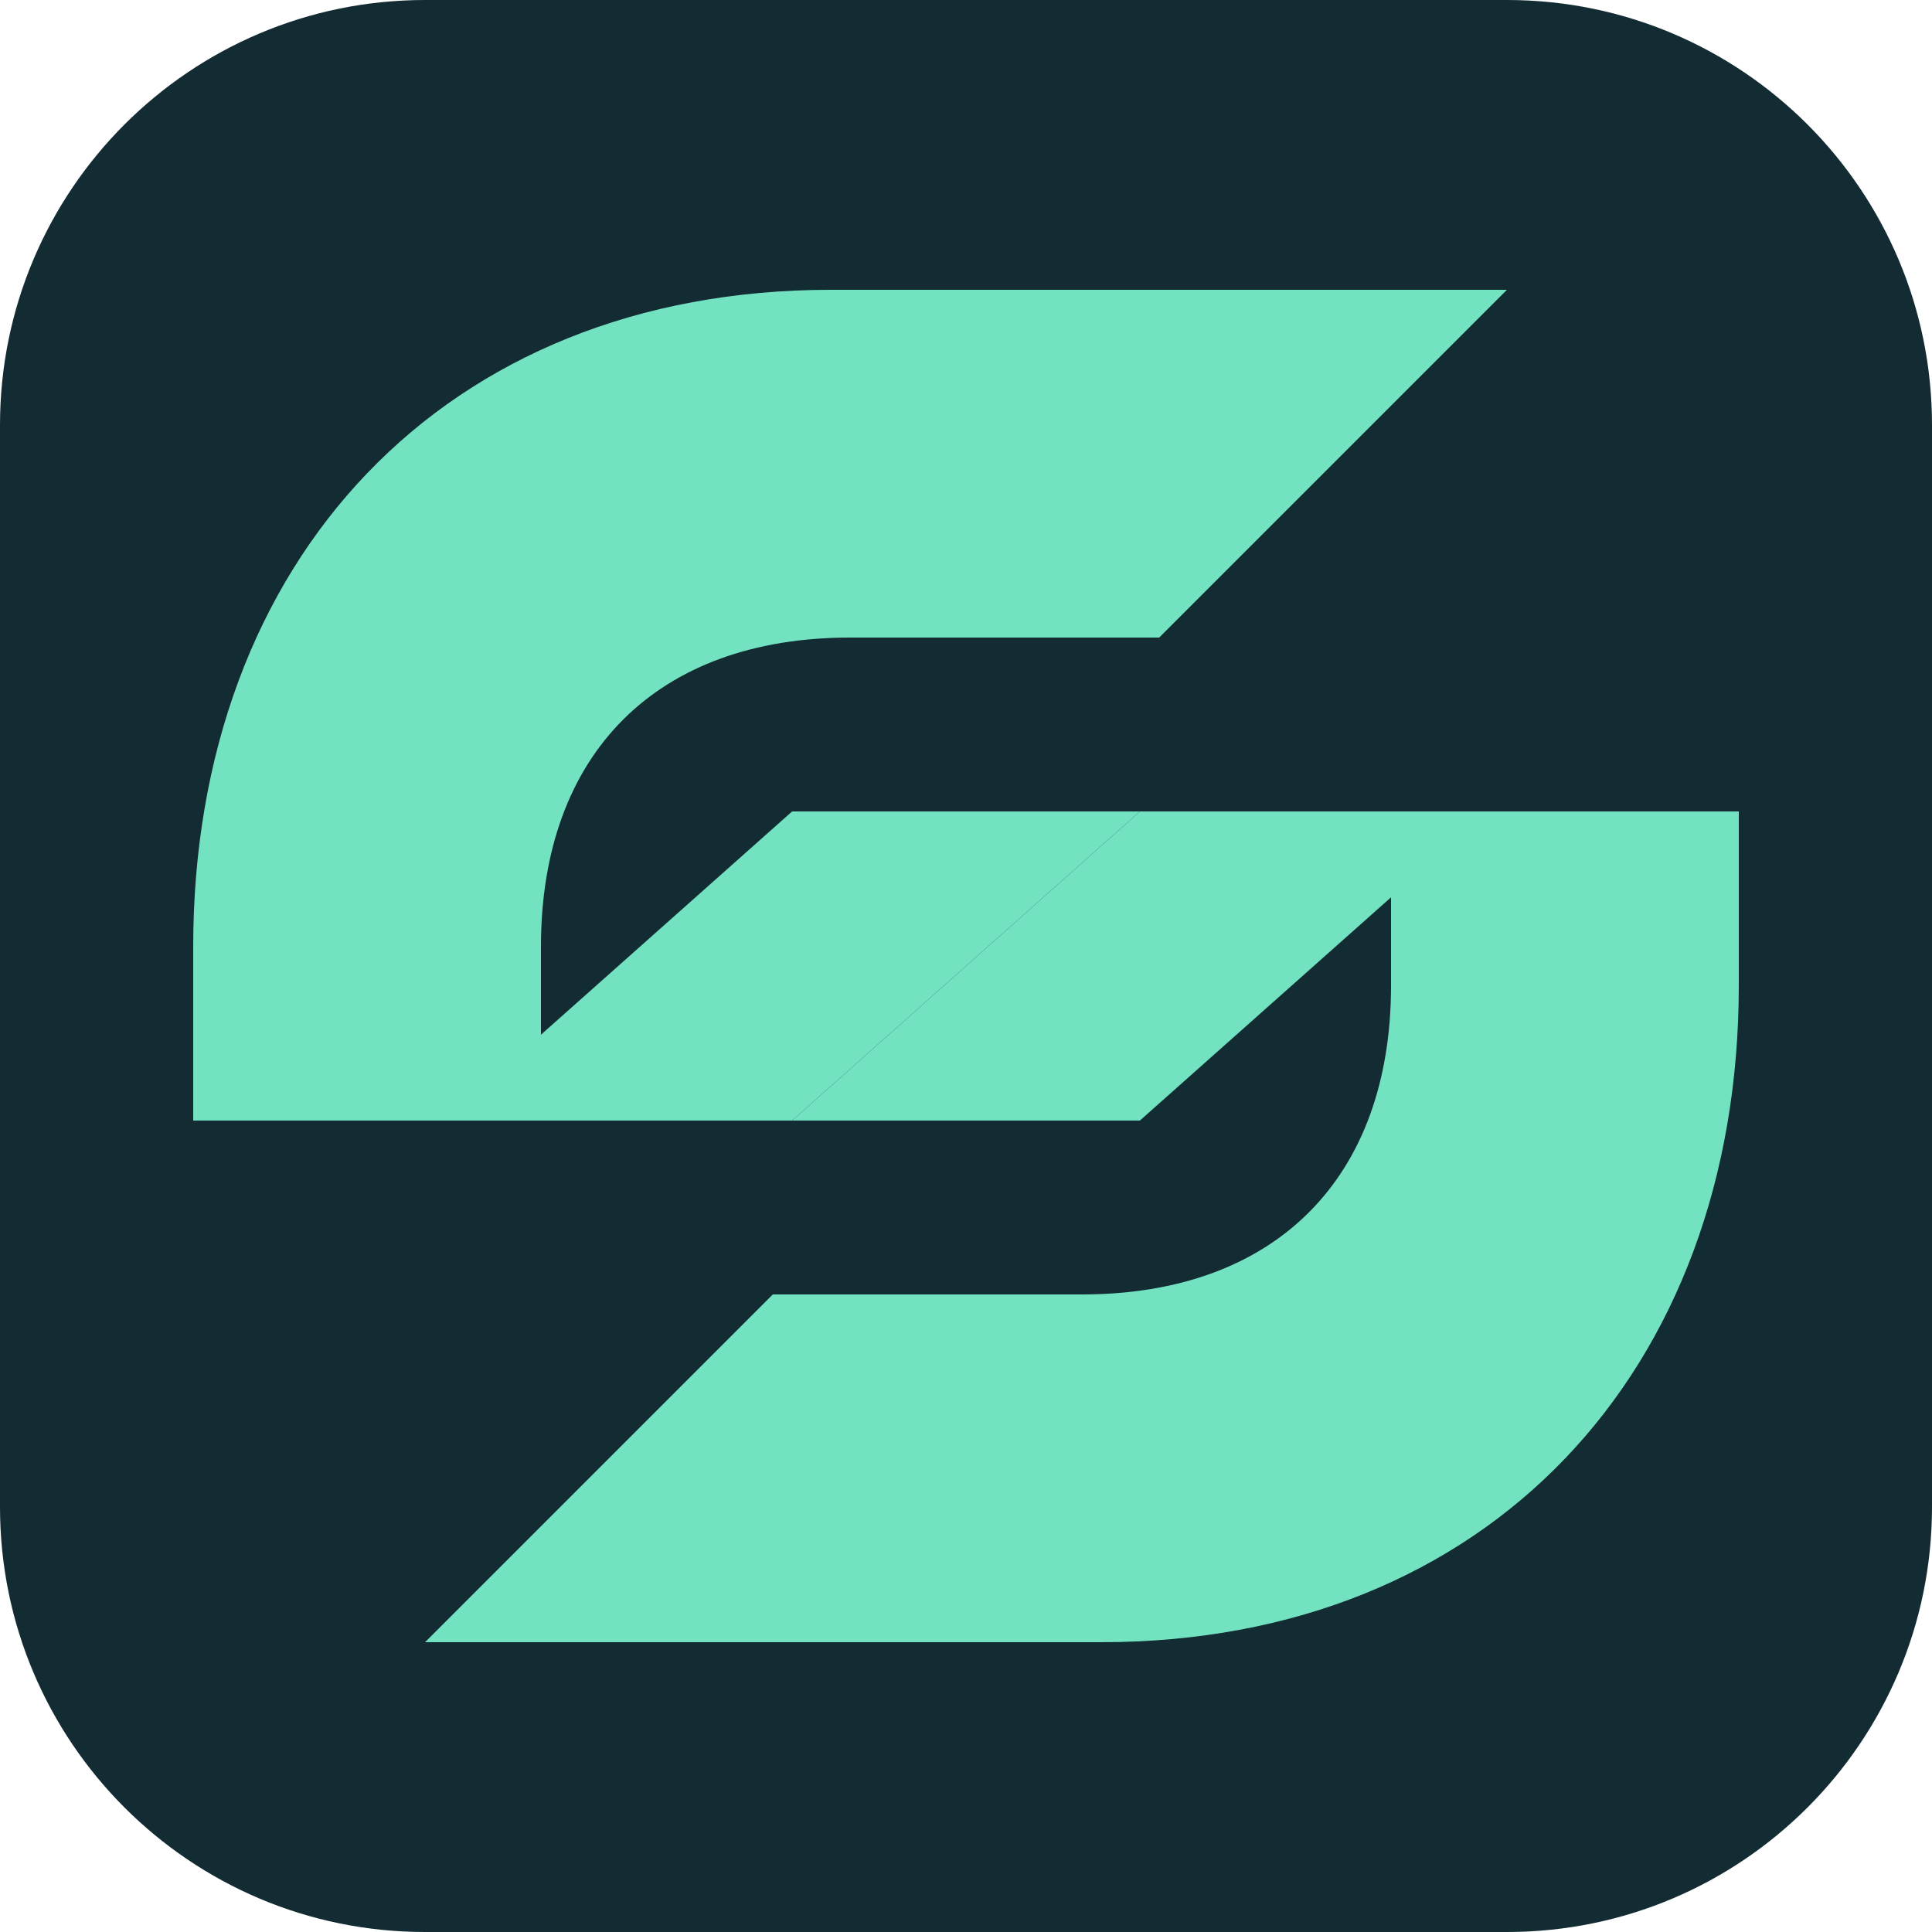
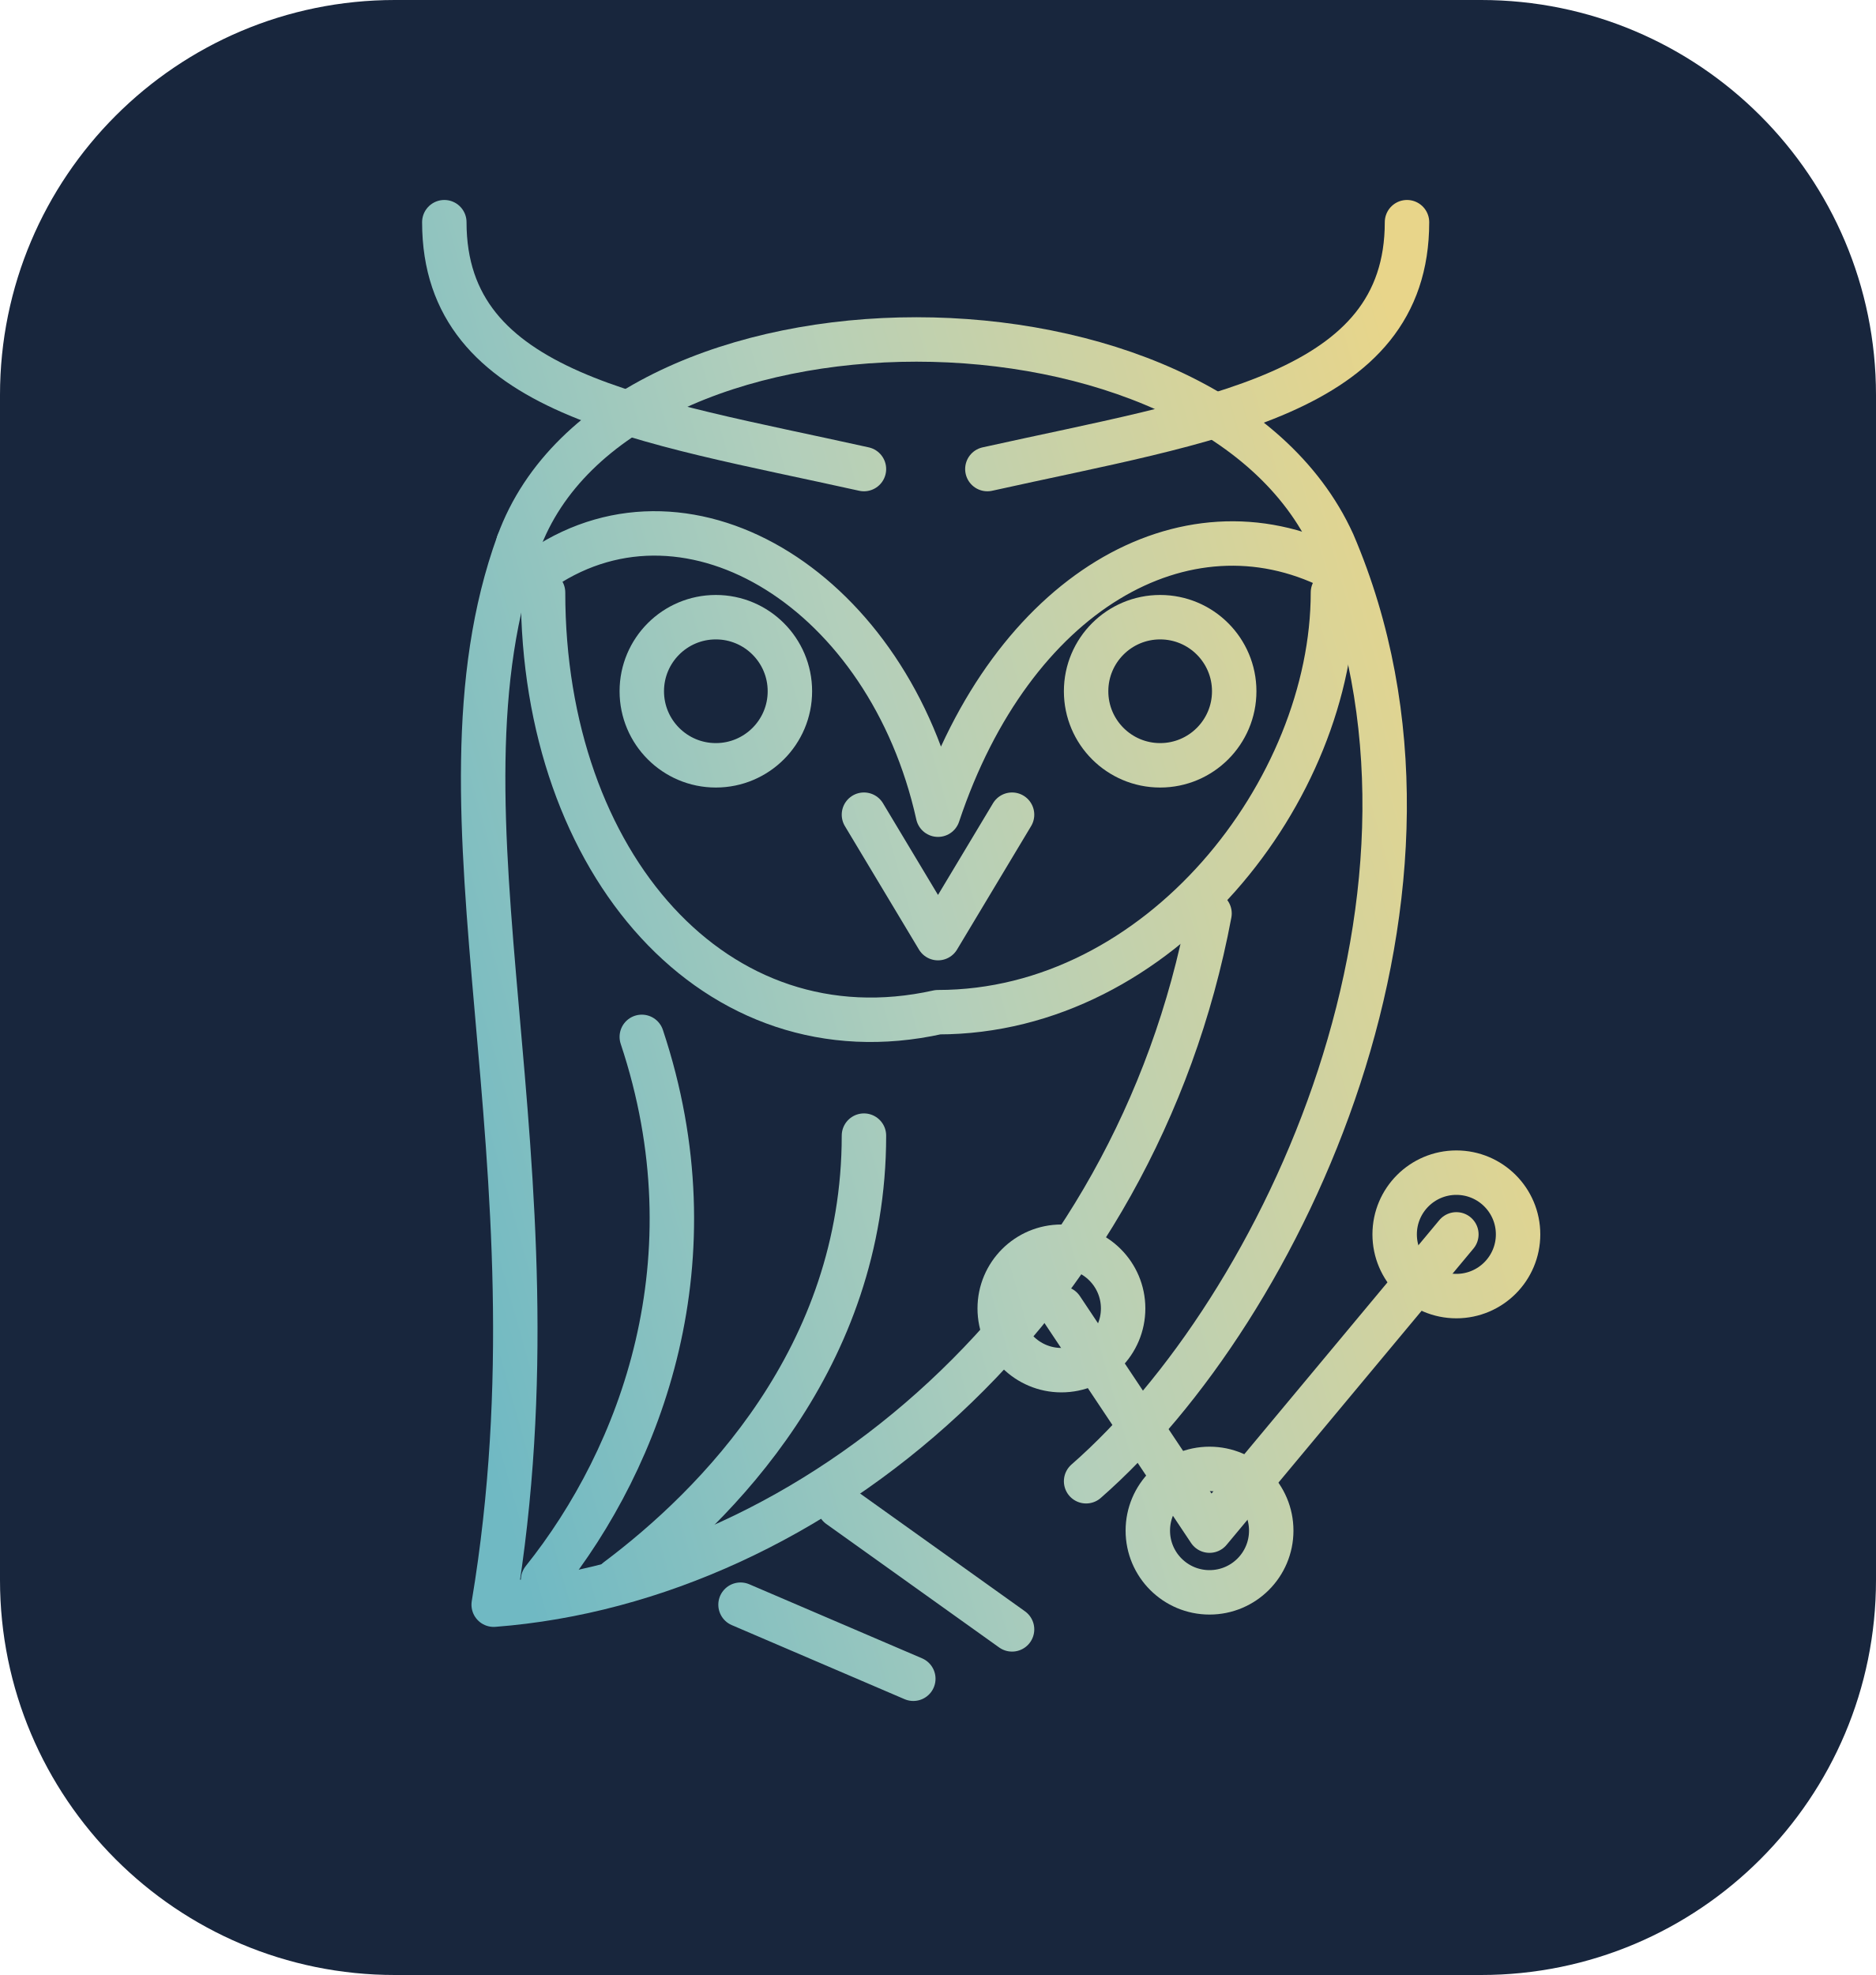
- <svg xmlns="http://www.w3.org/2000/svg" viewBox="0 0 100 100">
-   <rect width="100" height="100" rx="22" fill="#132B32" />
-   <g fill="#73E2C1">
-     <path d="M78 15H43C23 15 10 29 10 49V58H28V49C28 39 34 33 44 33H60L78 15Z" />
-     <path d="M22 85H57C77 85 90 71 90 51V42H72V51C72 61 66 67 56 67H40L22 85Z" />
-     <path d="m41 42 18 0-18 16H23Z" />
-     <path d="m59 58-18 0 18-16h18Z" />
+ <svg xmlns="http://www.w3.org/2000/svg" viewBox="0 0 76 80">
+   <defs>
+     <linearGradient id="owl" x1="9" y1="38" x2="55" y2="25" gradientUnits="userSpaceOnUse">
+       <stop stop-color="#70b9c3" />
+       <stop offset=".48" stop-color="#b3cfbb" />
+       <stop offset="1" stop-color="#e8d58a" />
+     </linearGradient>
+   </defs>
+   <rect width="76" height="80" rx="16" fill="#18263d" />
+   <g transform="translate(6 4)">
+     <g fill="none" stroke="url(#owl)" stroke-width="1.8" stroke-linecap="round" stroke-linejoin="round">
+       <path d="M12 5C12 12 20 13 29 15M51 5C51 12 43 13 34 15" />
+       <path d="M15 18C19 7 43 7 48 18C54 32 46 49 38 56" />
+       <path d="M15 18C11 29 17 43 14 61C27 60 40 49 43 33" />
+       <path d="M16 19C22 15 30 20 32 29C35 20 42 16 48 19" />
+       <path d="M16 20C16 31 23 39 32 37C41 37 48 28 48 20" />
+       <path d="M29 29L32 34L35 29" />
+       <path d="M20 38C23 47 20 55 16 60M29 42C29 51 23 57 19 60" />
+       <path d="M24 61L31 64M28 57L35 62" />
+       <path d="M37 49L43 58L53 46" />
+       <circle cx="23" cy="24" r="3" />
+       <circle cx="41" cy="24" r="3" />
+       <circle cx="37" cy="49" r="2.5" />
+       <circle cx="43" cy="58" r="2.5" />
+       <circle cx="53" cy="46" r="2.5" />
+     </g>
  </g>
</svg>
